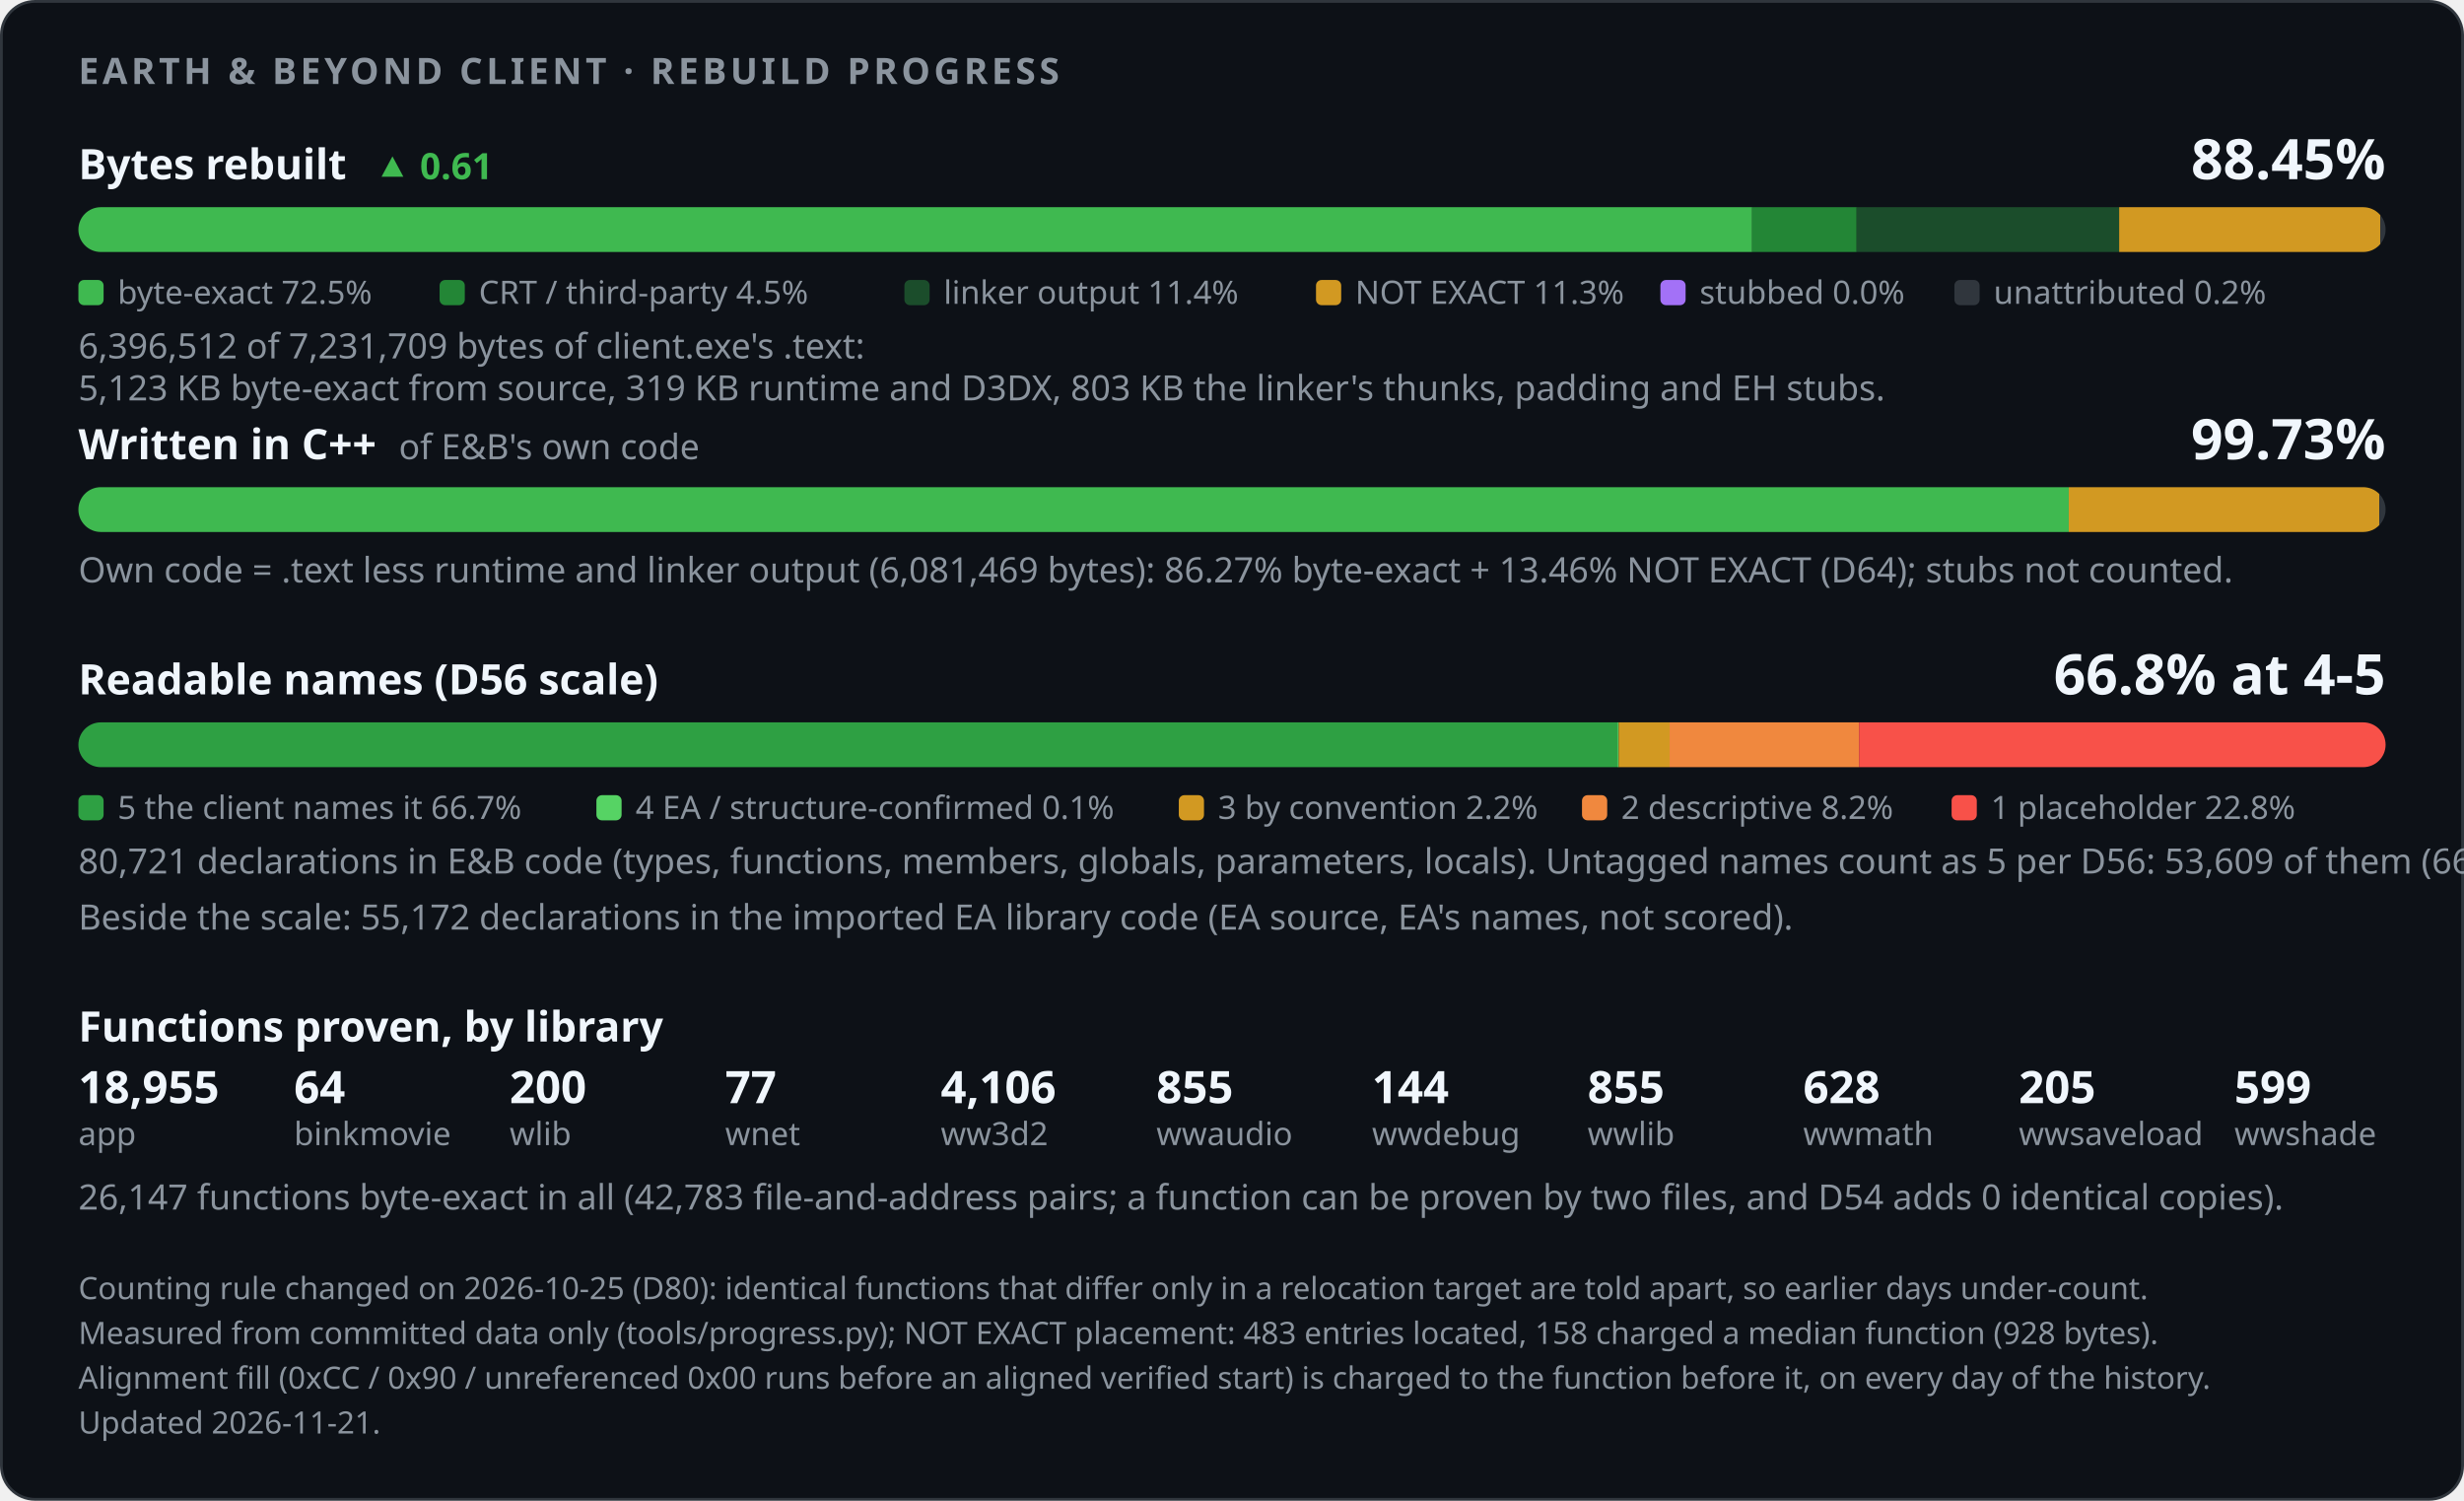
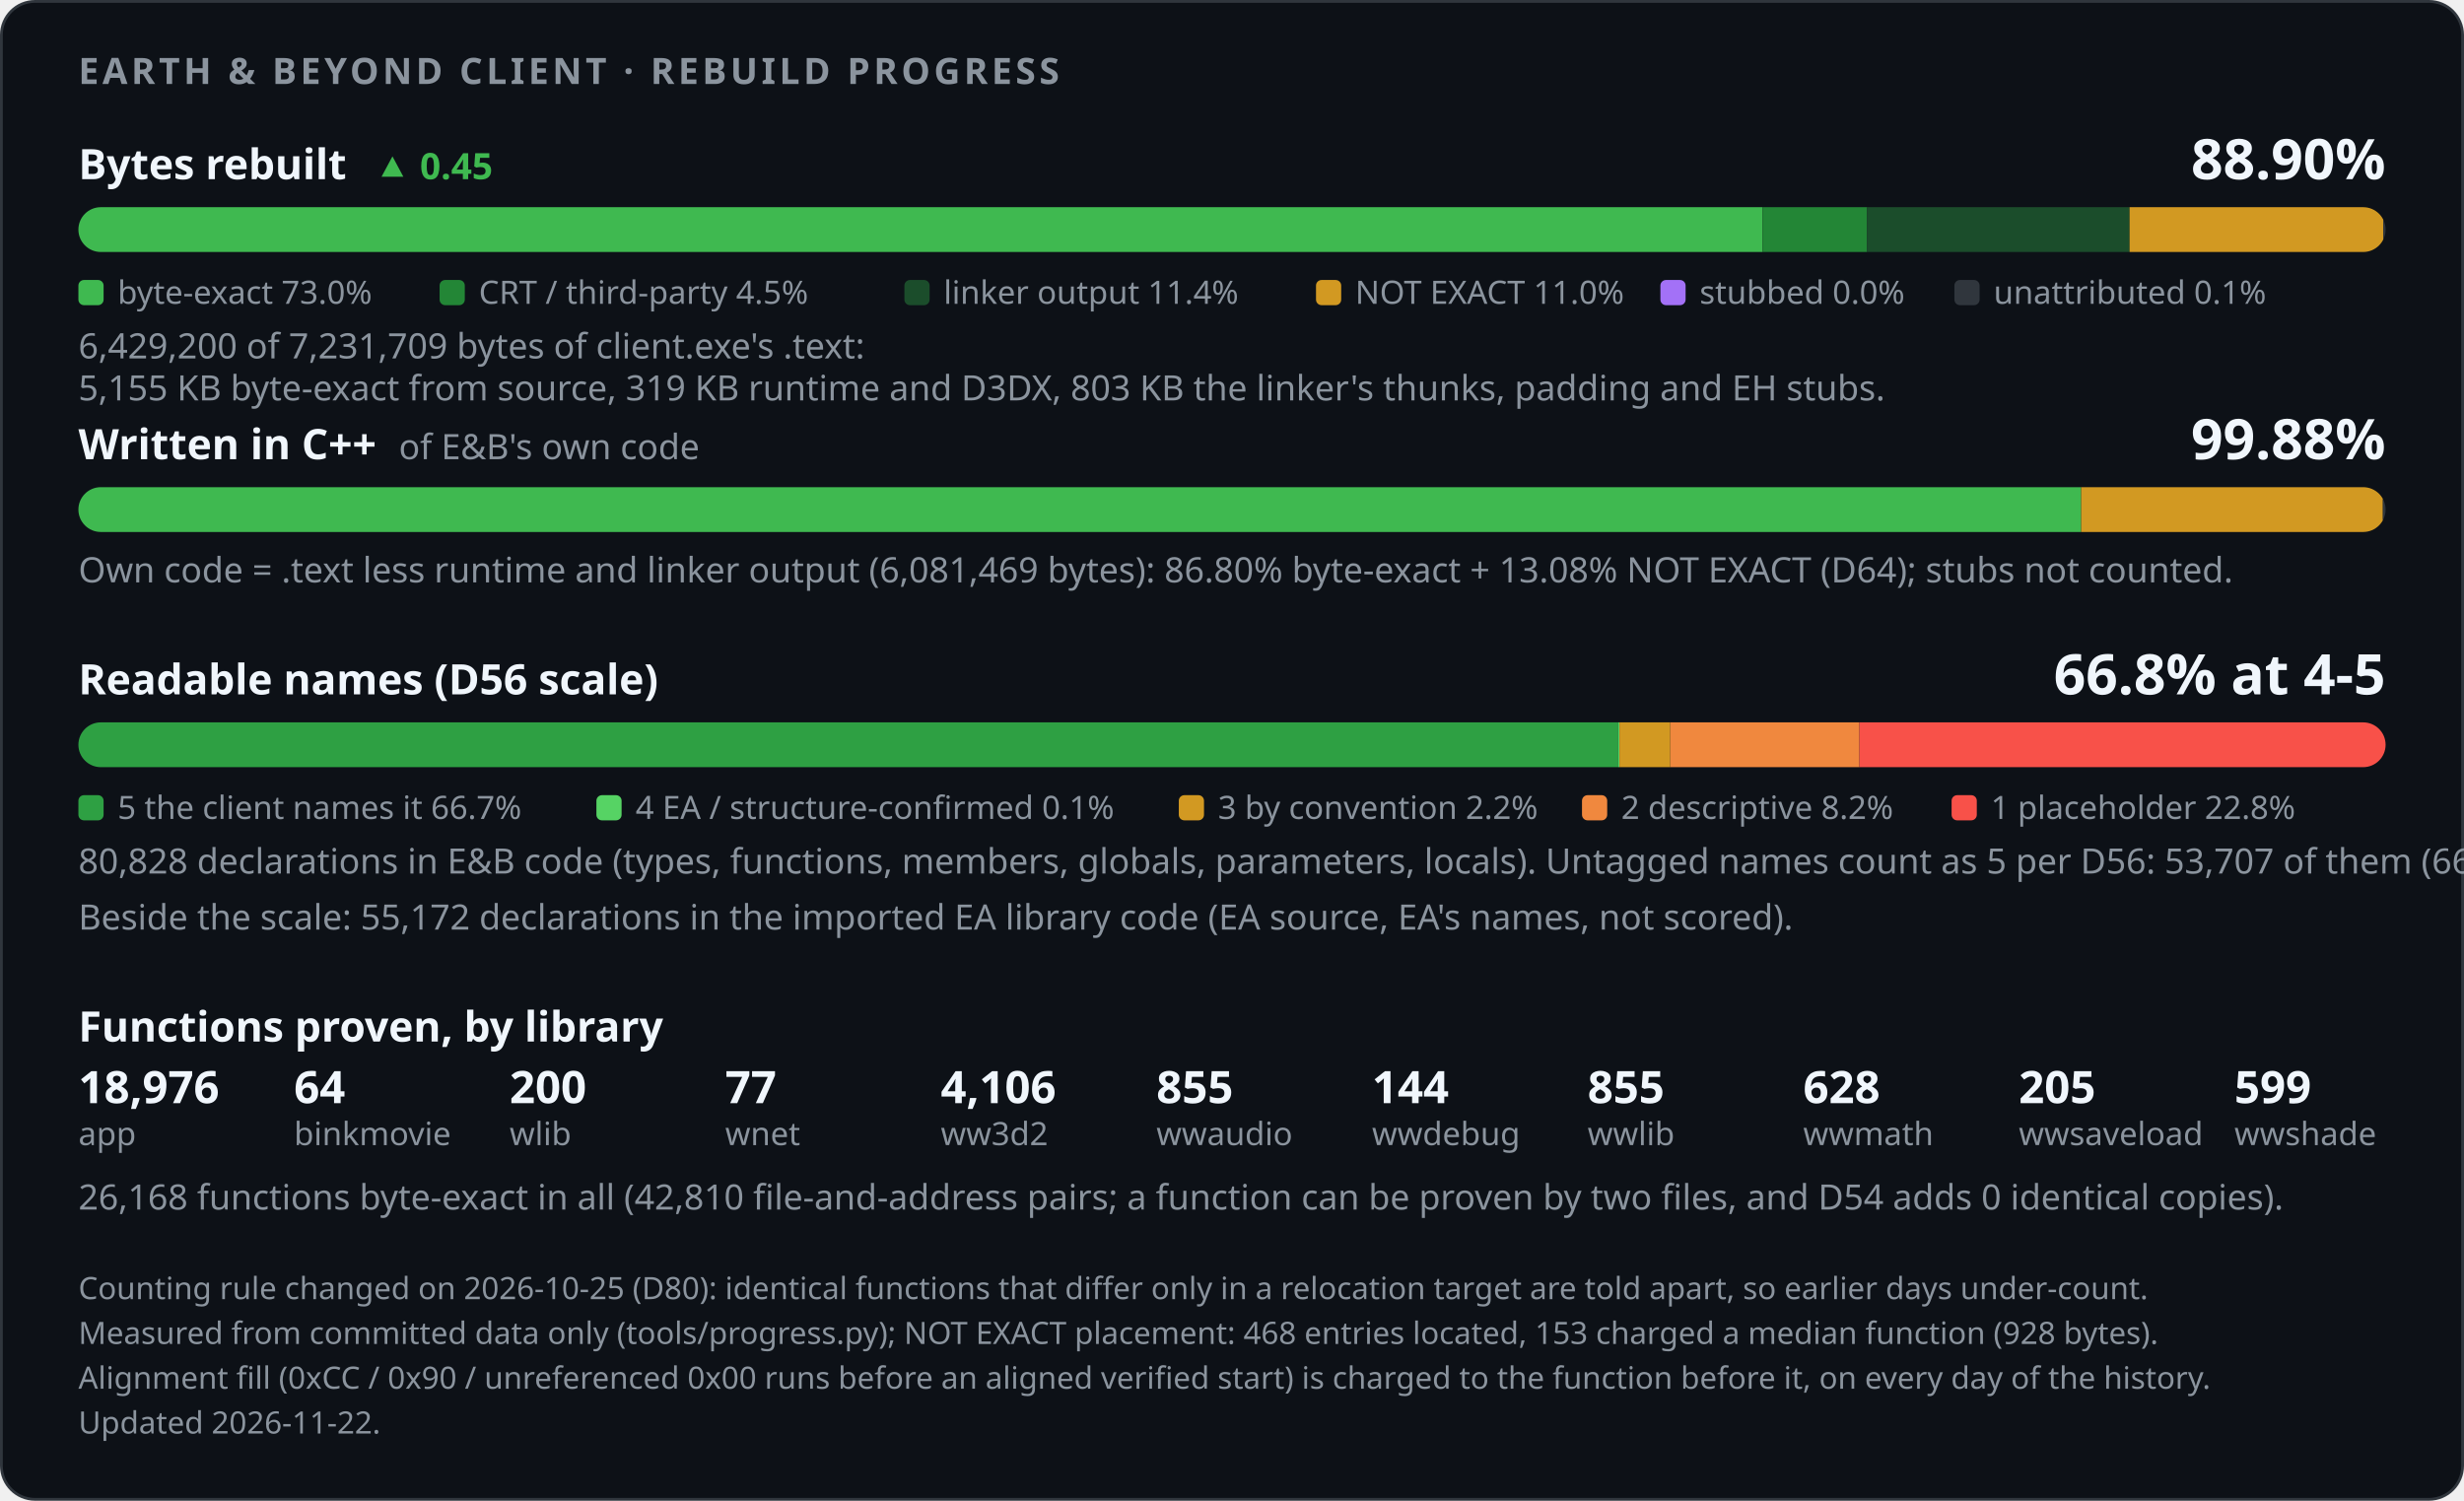
<svg xmlns="http://www.w3.org/2000/svg" width="880" height="536" viewBox="0 0 880 536" role="img" aria-labelledby="title desc">
  <style>
    .card { fill: #0d1117; stroke: #30363d; } .strong { fill: #f0f6fc; } .muted { fill: #8b949e; }
    .grid { stroke: #30363d; } .up { fill: #3fb950; } .down { fill: #f85149; }
    .s-exact { fill: #3fb950; } .s-notexact { fill: #d29922; } .s-stub { fill: #a371f7; }
    .s-third { fill: #238636; } .s-linker { fill: #1b4d2b; } .s-unattr { fill: #30363d; }
    .l-exact { stroke: #3fb950; } .l-written { stroke: #58a6ff; }
    @media (prefers-color-scheme: light) {
      .card { fill: #ffffff; stroke: #d0d7de; } .strong { fill: #1f2328; } .muted { fill: #59636e; }
      .grid { stroke: #d0d7de; } .up { fill: #1a7f37; } .down { fill: #cf222e; }
      .s-exact { fill: #1a7f37; } .s-third { fill: #4ac26b; } .s-linker { fill: #aceebb; } .s-unattr { fill: #d0d7de; }
      .l-exact { stroke: #1a7f37; } .l-written { stroke: #0969da; }
    }
  </style>
  <rect class="card" x="0.5" y="0.5" width="879" height="535" rx="12" />
  <g font-family="-apple-system,BlinkMacSystemFont,'Segoe UI','Noto Sans',Helvetica,Arial,sans-serif">
    <text x="28" y="30" class="muted" font-size="13" font-weight="600" letter-spacing="1.3">EARTH &amp; BEYOND CLIENT · REBUILD PROGRESS</text>
-     <text x="28" y="64" class="strong" font-size="15" font-weight="600">Bytes rebuilt<tspan class="up" dx="10" font-size="13" font-weight="600">▲ 0.61</tspan>
+     <text x="28" y="64" class="strong" font-size="15" font-weight="600">Bytes rebuilt<tspan class="up" dx="10" font-size="13" font-weight="600">▲ 0.45</tspan>
    </text>
-     <text x="852" y="64" class="strong" font-size="20" font-weight="700" text-anchor="end">88.45%</text>
+     <text x="852" y="64" class="strong" font-size="20" font-weight="700" text-anchor="end">88.90%</text>
    <clipPath id="clip74">
      <rect x="28" y="74" width="824" height="16" rx="8.0" />
    </clipPath>
    <g clip-path="url(#clip74)">
-       <rect x="28.00" y="74" width="597.77" height="16" class="s-exact" />
-       <rect x="625.77" y="74" width="37.32" height="16" class="s-third" />
-       <rect x="663.09" y="74" width="93.74" height="16" class="s-linker" />
-       <rect x="756.84" y="74" width="93.29" height="16" class="s-notexact" />
-       <rect x="850.12" y="74" width="1.88" height="16" class="s-unattr" />
+       <rect x="28.00" y="74" width="601.50" height="16" class="s-exact" />
+       <rect x="629.50" y="74" width="37.32" height="16" class="s-third" />
+       <rect x="666.82" y="74" width="93.74" height="16" class="s-linker" />
+       <rect x="760.56" y="74" width="90.62" height="16" class="s-notexact" />
+       <rect x="851.18" y="74" width="0.82" height="16" class="s-unattr" />
    </g>
    <rect x="28" y="100" width="9" height="9" rx="2" class="s-exact" />
-     <text x="42" y="108.5" class="muted" font-size="11.5">byte-exact 72.5%</text>
+     <text x="42" y="108.5" class="muted" font-size="11.5">byte-exact 73.0%</text>
    <rect x="157" y="100" width="9" height="9" rx="2" class="s-third" />
    <text x="171" y="108.5" class="muted" font-size="11.5">CRT / third-party 4.5%</text>
    <rect x="323" y="100" width="9" height="9" rx="2" class="s-linker" />
    <text x="337" y="108.5" class="muted" font-size="11.5">linker output 11.4%</text>
    <rect x="470" y="100" width="9" height="9" rx="2" class="s-notexact" />
-     <text x="484" y="108.5" class="muted" font-size="11.5">NOT EXACT 11.3%</text>
+     <text x="484" y="108.5" class="muted" font-size="11.5">NOT EXACT 11.0%</text>
    <rect x="593" y="100" width="9" height="9" rx="2" class="s-stub" />
    <text x="607" y="108.5" class="muted" font-size="11.5">stubbed 0.0%</text>
    <rect x="698" y="100" width="9" height="9" rx="2" class="s-unattr" />
-     <text x="712" y="108.5" class="muted" font-size="11.5">unattributed 0.2%</text>
-     <text x="28" y="128" class="muted" font-size="12.5">6,396,512 of 7,231,709 bytes of client.exe's .text:</text>
-     <text x="28" y="143" class="muted" font-size="12.5">5,123 KB byte-exact from source, 319 KB runtime and D3DX, 803 KB the linker's thunks, padding and EH stubs.</text>
+     <text x="712" y="108.5" class="muted" font-size="11.5">unattributed 0.1%</text>
+     <text x="28" y="128" class="muted" font-size="12.5">6,429,200 of 7,231,709 bytes of client.exe's .text:</text>
+     <text x="28" y="143" class="muted" font-size="12.5">5,155 KB byte-exact from source, 319 KB runtime and D3DX, 803 KB the linker's thunks, padding and EH stubs.</text>
    <text x="28" y="164" class="strong" font-size="15" font-weight="600">Written in C++<tspan class="muted" font-size="12.5" font-weight="400" dx="8">of E&amp;B's own code</tspan>
    </text>
-     <text x="852" y="164" class="strong" font-size="20" font-weight="700" text-anchor="end">99.73%</text>
+     <text x="852" y="164" class="strong" font-size="20" font-weight="700" text-anchor="end">99.88%</text>
    <clipPath id="clip174">
      <rect x="28" y="174" width="824" height="16" rx="8.0" />
    </clipPath>
    <g clip-path="url(#clip174)">
-       <rect x="28.00" y="174" width="710.84" height="16" class="s-exact" />
-       <rect x="738.84" y="174" width="110.93" height="16" class="s-notexact" />
-       <rect x="849.77" y="174" width="2.23" height="16" class="s-unattr" />
+       <rect x="28.00" y="174" width="715.27" height="16" class="s-exact" />
+       <rect x="743.27" y="174" width="107.76" height="16" class="s-notexact" />
+       <rect x="851.03" y="174" width="0.97" height="16" class="s-unattr" />
    </g>
-     <text x="28" y="208" class="muted" font-size="12.5">Own code = .text less runtime and linker output (6,081,469 bytes): 86.27% byte-exact + 13.46% NOT EXACT (D64); stubs not counted.</text>
+     <text x="28" y="208" class="muted" font-size="12.5">Own code = .text less runtime and linker output (6,081,469 bytes): 86.80% byte-exact + 13.08% NOT EXACT (D64); stubs not counted.</text>
    <text x="28" y="248" class="strong" font-size="15" font-weight="600">Readable names (D56 scale)</text>
    <text x="852" y="248" class="strong" font-size="20" font-weight="700" text-anchor="end">66.8% at 4-5</text>
    <clipPath id="clip258">
      <rect x="28" y="258" width="824" height="16" rx="8.0" />
    </clipPath>
    <g clip-path="url(#clip258)">
-       <rect x="28.00" y="258" width="549.67" height="16" fill="#2ea043" />
-       <rect x="577.67" y="258" width="0.44" height="16" fill="#56d364" />
-       <rect x="578.11" y="258" width="18.18" height="16" fill="#d29922" />
-       <rect x="596.29" y="258" width="67.64" height="16" fill="#f0883e" />
-       <rect x="663.93" y="258" width="188.07" height="16" fill="#f85149" />
+       <rect x="28.00" y="258" width="549.94" height="16" fill="#2ea043" />
+       <rect x="577.94" y="258" width="0.44" height="16" fill="#56d364" />
+       <rect x="578.38" y="258" width="18.15" height="16" fill="#d29922" />
+       <rect x="596.53" y="258" width="67.56" height="16" fill="#f0883e" />
+       <rect x="664.09" y="258" width="187.91" height="16" fill="#f85149" />
    </g>
    <rect x="28" y="284" width="9" height="9" rx="2" fill="#2ea043" />
    <text x="42" y="292.5" class="muted" font-size="11.5">5 the client names it 66.7%</text>
    <rect x="213" y="284" width="9" height="9" rx="2" fill="#56d364" />
    <text x="227" y="292.5" class="muted" font-size="11.5">4 EA / structure-confirmed 0.1%</text>
    <rect x="421" y="284" width="9" height="9" rx="2" fill="#d29922" />
    <text x="435" y="292.5" class="muted" font-size="11.5">3 by convention 2.2%</text>
    <rect x="565" y="284" width="9" height="9" rx="2" fill="#f0883e" />
    <text x="579" y="292.5" class="muted" font-size="11.5">2 descriptive 8.2%</text>
    <rect x="697" y="284" width="9" height="9" rx="2" fill="#f85149" />
    <text x="711" y="292.5" class="muted" font-size="11.5">1 placeholder 22.8%</text>
-     <text x="28" y="312" class="muted" font-size="12.5">80,721 declarations in E&amp;B code (types, functions, members, globals, parameters, locals). Untagged names count as 5 per D56: 53,609 of them (66.4%).</text>
+     <text x="28" y="312" class="muted" font-size="12.5">80,828 declarations in E&amp;B code (types, functions, members, globals, parameters, locals). Untagged names count as 5 per D56: 53,707 of them (66.4%).</text>
    <text x="28" y="332" class="muted" font-size="12.5">Beside the scale: 55,172 declarations in the imported EA library code (EA source, EA's names, not scored).</text>
    <text x="28" y="372" class="strong" font-size="15" font-weight="600">Functions proven, by library</text>
-     <text x="28" y="394" class="strong" font-size="16" font-weight="700">18,955</text>
+     <text x="28" y="394" class="strong" font-size="16" font-weight="700">18,976</text>
    <text x="28" y="409" class="muted" font-size="11.5">app</text>
    <text x="105" y="394" class="strong" font-size="16" font-weight="700">64</text>
    <text x="105" y="409" class="muted" font-size="11.5">binkmovie</text>
    <text x="182" y="394" class="strong" font-size="16" font-weight="700">200</text>
    <text x="182" y="409" class="muted" font-size="11.5">wlib</text>
    <text x="259" y="394" class="strong" font-size="16" font-weight="700">77</text>
    <text x="259" y="409" class="muted" font-size="11.5">wnet</text>
    <text x="336" y="394" class="strong" font-size="16" font-weight="700">4,106</text>
    <text x="336" y="409" class="muted" font-size="11.5">ww3d2</text>
    <text x="413" y="394" class="strong" font-size="16" font-weight="700">855</text>
    <text x="413" y="409" class="muted" font-size="11.5">wwaudio</text>
    <text x="490" y="394" class="strong" font-size="16" font-weight="700">144</text>
    <text x="490" y="409" class="muted" font-size="11.5">wwdebug</text>
    <text x="567" y="394" class="strong" font-size="16" font-weight="700">855</text>
    <text x="567" y="409" class="muted" font-size="11.5">wwlib</text>
    <text x="644" y="394" class="strong" font-size="16" font-weight="700">628</text>
    <text x="644" y="409" class="muted" font-size="11.5">wwmath</text>
    <text x="721" y="394" class="strong" font-size="16" font-weight="700">205</text>
    <text x="721" y="409" class="muted" font-size="11.5">wwsaveload</text>
    <text x="798" y="394" class="strong" font-size="16" font-weight="700">599</text>
    <text x="798" y="409" class="muted" font-size="11.5">wwshade</text>
-     <text x="28" y="432" class="muted" font-size="12.5">26,147 functions byte-exact in all (42,783 file-and-address pairs; a function can be proven by two files, and D54 adds 0 identical copies).</text>
+     <text x="28" y="432" class="muted" font-size="12.5">26,168 functions byte-exact in all (42,810 file-and-address pairs; a function can be proven by two files, and D54 adds 0 identical copies).</text>
    <text x="28" y="464" class="muted" font-size="11">Counting rule changed on 2026-10-25 (D80): identical functions that differ only in a relocation target are told apart, so earlier days under-count.</text>
-     <text x="28" y="480" class="muted" font-size="11">Measured from committed data only (tools/progress.py); NOT EXACT placement: 483 entries located, 158 charged a median function (928 bytes).</text>
+     <text x="28" y="480" class="muted" font-size="11">Measured from committed data only (tools/progress.py); NOT EXACT placement: 468 entries located, 153 charged a median function (928 bytes).</text>
    <text x="28" y="496" class="muted" font-size="11">Alignment fill (0xCC / 0x90 / unreferenced 0x00 runs before an aligned verified start) is charged to the function before it, on every day of the history.</text>
-     <text x="28" y="512" class="muted" font-size="11">Updated 2026-11-21.</text>
+     <text x="28" y="512" class="muted" font-size="11">Updated 2026-11-22.</text>
  </g>
</svg>
